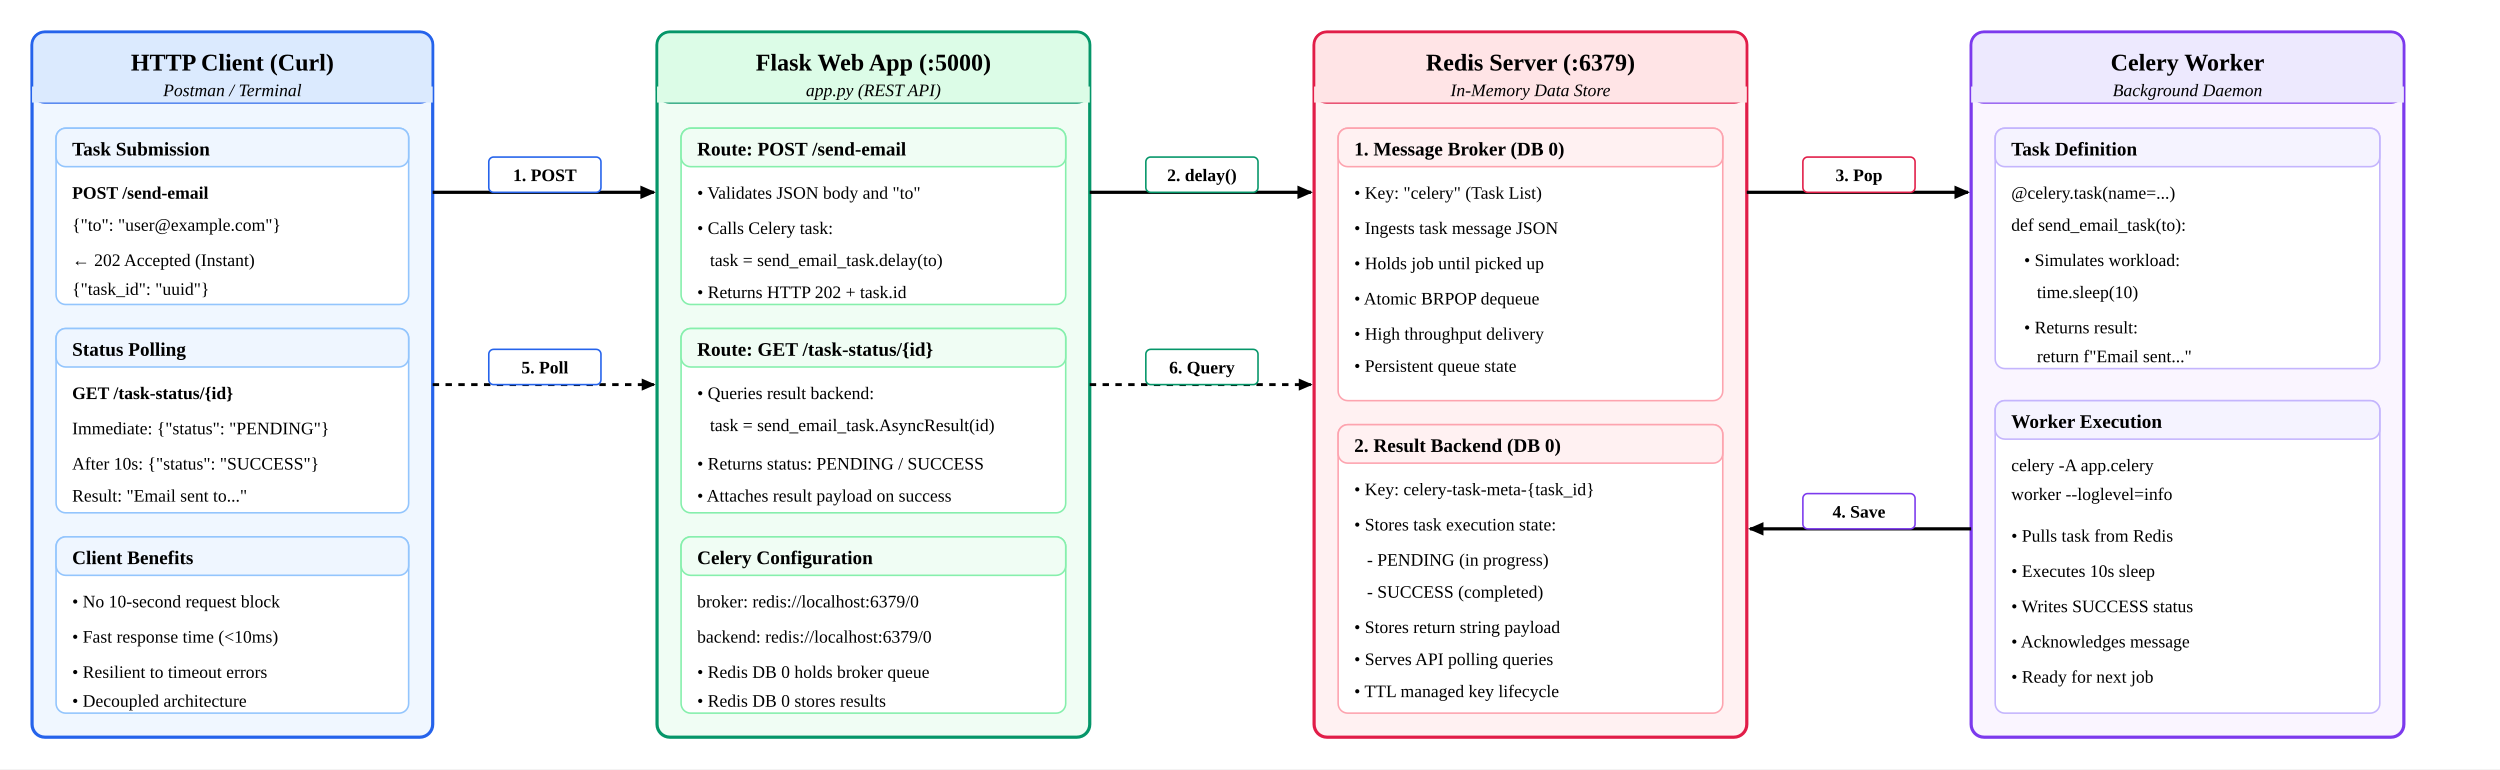
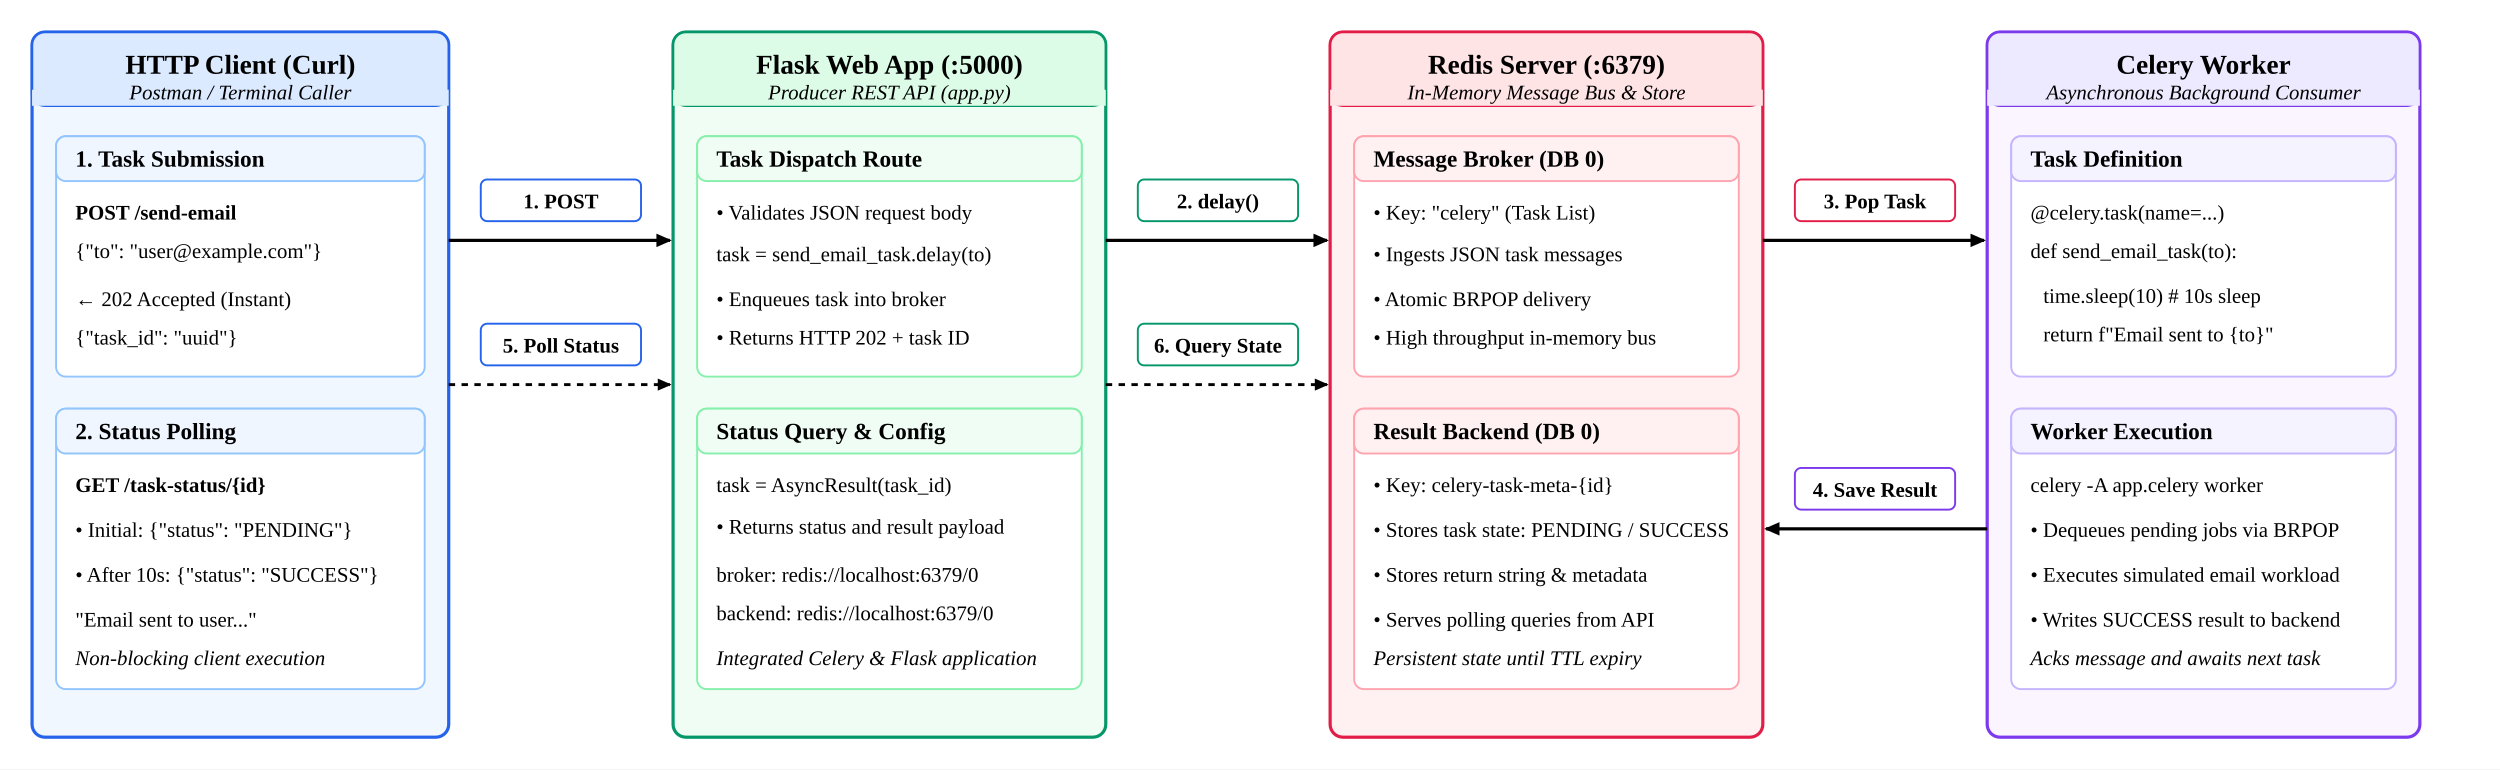
<svg xmlns="http://www.w3.org/2000/svg" viewBox="0 0 1560 480" width="1560" height="480">
  <defs>
    <style>
      text {
        font-family: "Times New Roman", Times, "Liberation Serif", serif;
        fill: #000000;
      }
      .title-text {
-         font-size: 15px;
+         font-size: 17px;
        font-weight: bold;
        fill: #000000;
      }
      .subtitle-text {
-         font-size: 11px;
+         font-size: 13px;
        font-style: italic;
        fill: #000000;
      }
      .section-heading {
-         font-size: 12px;
+         font-size: 14.5px;
        font-weight: bold;
        fill: #000000;
      }
      .code-font {
        font-family: "Times New Roman", Times, "Liberation Serif", serif;
-         font-size: 11px;
+         font-size: 13px;
        fill: #000000;
      }
      .body-text {
-         font-size: 11px;
+         font-size: 13px;
        fill: #000000;
      }
      .arrow-label {
-         font-size: 11px;
+         font-size: 13px;
        font-weight: bold;
        fill: #000000;
      }
      .arrow-sub {
-         font-size: 10px;
+         font-size: 12px;
        font-style: italic;
        fill: #000000;
      }
      .flow-step-title {
-         font-size: 12px;
+         font-size: 13.5px;
        font-weight: bold;
        fill: #000000;
      }
      .flow-step-sub {
-         font-size: 11px;
+         font-size: 12px;
        font-style: italic;
        fill: #000000;
      }
    </style>
    <marker id="arr-black" viewBox="0 0 10 10" refX="7" refY="5" markerWidth="6" markerHeight="6" orient="auto-start-reverse">
      <path d="M 0 1.5 L 8 5 L 0 8.5 z" fill="#000000" />
    </marker>
  </defs>
  <rect width="100%" height="100%" fill="#ffffff" />
  <g transform="translate(20, 20)">
-     <rect width="250" height="440" rx="8" fill="#f0f7ff" stroke="#2563eb" stroke-width="2" />
-     <rect width="250" height="44" rx="8" fill="#dbeafe" stroke="#2563eb" stroke-width="1.5" />
-     <rect y="34" width="250" height="10" fill="#dbeafe" />
-     <text x="125" y="24" text-anchor="middle" class="title-text">HTTP Client (Curl)</text>
-     <text x="125" y="40" text-anchor="middle" class="subtitle-text">Postman / Terminal</text>
-     <g transform="translate(15, 60)">
-       <rect width="220" height="110" rx="6" fill="#ffffff" stroke="#93c5fd" stroke-width="1" />
-       <rect width="220" height="24" rx="6" fill="#eff6ff" stroke="#93c5fd" stroke-width="1" />
-       <text x="10" y="17" class="section-heading">Task Submission</text>
-       <text x="10" y="44" class="code-font" font-weight="bold">POST /send-email</text>
-       <text x="10" y="64" class="code-font">{"to": "user@example.com"}</text>
-       <text x="10" y="86" class="body-text">← 202 Accepted (Instant)</text>
-       <text x="10" y="104" class="code-font">{"task_id": "uuid"}</text>
+     <rect width="260" height="440" rx="8" fill="#f0f7ff" stroke="#2563eb" stroke-width="2" />
+     <rect width="260" height="46" rx="8" fill="#dbeafe" stroke="#2563eb" stroke-width="1.5" />
+     <rect y="36" width="260" height="10" fill="#dbeafe" />
+     <text x="130" y="26" text-anchor="middle" class="title-text">HTTP Client (Curl)</text>
+     <text x="130" y="42" text-anchor="middle" class="subtitle-text">Postman / Terminal Caller</text>
+     <g transform="translate(15, 65)">
+       <rect width="230" height="150" rx="6" fill="#ffffff" stroke="#93c5fd" stroke-width="1.2" />
+       <rect width="230" height="28" rx="6" fill="#eff6ff" stroke="#93c5fd" stroke-width="1.2" />
+       <text x="12" y="19" class="section-heading">1. Task Submission</text>
+       <text x="12" y="52" class="code-font" font-weight="bold">POST /send-email</text>
+       <text x="12" y="76" class="code-font">{"to": "user@example.com"}</text>
+       <text x="12" y="106" class="body-text">← 202 Accepted (Instant)</text>
+       <text x="12" y="130" class="code-font">{"task_id": "uuid"}</text>
    </g>
-     <g transform="translate(15, 185)">
-       <rect width="220" height="115" rx="6" fill="#ffffff" stroke="#93c5fd" stroke-width="1" />
-       <rect width="220" height="24" rx="6" fill="#eff6ff" stroke="#93c5fd" stroke-width="1" />
-       <text x="10" y="17" class="section-heading">Status Polling</text>
-       <text x="10" y="44" class="code-font" font-weight="bold">GET /task-status/{id}</text>
-       <text x="10" y="66" class="body-text">Immediate: {"status": "PENDING"}</text>
-       <text x="10" y="88" class="body-text">After 10s: {"status": "SUCCESS"}</text>
-       <text x="10" y="108" class="body-text">Result: "Email sent to..."</text>
-     </g>
-     <g transform="translate(15, 315)">
-       <rect width="220" height="110" rx="6" fill="#ffffff" stroke="#93c5fd" stroke-width="1" />
-       <rect width="220" height="24" rx="6" fill="#eff6ff" stroke="#93c5fd" stroke-width="1" />
-       <text x="10" y="17" class="section-heading">Client Benefits</text>
-       <text x="10" y="44" class="body-text">• No 10-second request block</text>
-       <text x="10" y="66" class="body-text">• Fast response time (&lt;10ms)</text>
-       <text x="10" y="88" class="body-text">• Resilient to timeout errors</text>
-       <text x="10" y="106" class="body-text">• Decoupled architecture</text>
+     <g transform="translate(15, 235)">
+       <rect width="230" height="175" rx="6" fill="#ffffff" stroke="#93c5fd" stroke-width="1.2" />
+       <rect width="230" height="28" rx="6" fill="#eff6ff" stroke="#93c5fd" stroke-width="1.2" />
+       <text x="12" y="19" class="section-heading">2. Status Polling</text>
+       <text x="12" y="52" class="code-font" font-weight="bold">GET /task-status/{id}</text>
+       <text x="12" y="80" class="body-text">• Initial: {"status": "PENDING"}</text>
+       <text x="12" y="108" class="body-text">• After 10s: {"status": "SUCCESS"}</text>
+       <text x="12" y="136" class="code-font">"Email sent to user..."</text>
+       <text x="12" y="160" class="subtitle-text">Non-blocking client execution</text>
    </g>
  </g>
-   <g transform="translate(410, 20)">
+   <g transform="translate(420, 20)">
    <rect width="270" height="440" rx="8" fill="#f0fdf4" stroke="#059669" stroke-width="2" />
-     <rect width="270" height="44" rx="8" fill="#dcfce7" stroke="#059669" stroke-width="1.5" />
-     <rect y="34" width="270" height="10" fill="#dcfce7" />
-     <text x="135" y="24" text-anchor="middle" class="title-text">Flask Web App (:5000)</text>
-     <text x="135" y="40" text-anchor="middle" class="subtitle-text">app.py (REST API)</text>
-     <g transform="translate(15, 60)">
-       <rect width="240" height="110" rx="6" fill="#ffffff" stroke="#86efac" stroke-width="1" />
-       <rect width="240" height="24" rx="6" fill="#f0fdf4" stroke="#86efac" stroke-width="1" />
-       <text x="10" y="17" class="section-heading">Route: POST /send-email</text>
-       <text x="10" y="44" class="body-text">• Validates JSON body and "to"</text>
-       <text x="10" y="66" class="body-text">• Calls Celery task:</text>
-       <text x="18" y="86" class="code-font">task = send_email_task.delay(to)</text>
-       <text x="10" y="106" class="body-text">• Returns HTTP 202 + task.id</text>
+     <rect width="270" height="46" rx="8" fill="#dcfce7" stroke="#059669" stroke-width="1.5" />
+     <rect y="36" width="270" height="10" fill="#dcfce7" />
+     <text x="135" y="26" text-anchor="middle" class="title-text">Flask Web App (:5000)</text>
+     <text x="135" y="42" text-anchor="middle" class="subtitle-text">Producer REST API (app.py)</text>
+     <g transform="translate(15, 65)">
+       <rect width="240" height="150" rx="6" fill="#ffffff" stroke="#86efac" stroke-width="1.2" />
+       <rect width="240" height="28" rx="6" fill="#f0fdf4" stroke="#86efac" stroke-width="1.2" />
+       <text x="12" y="19" class="section-heading">Task Dispatch Route</text>
+       <text x="12" y="52" class="body-text">• Validates JSON request body</text>
+       <text x="12" y="78" class="code-font">task = send_email_task.delay(to)</text>
+       <text x="12" y="106" class="body-text">• Enqueues task into broker</text>
+       <text x="12" y="130" class="body-text">• Returns HTTP 202 + task ID</text>
    </g>
-     <g transform="translate(15, 185)">
-       <rect width="240" height="115" rx="6" fill="#ffffff" stroke="#86efac" stroke-width="1" />
-       <rect width="240" height="24" rx="6" fill="#f0fdf4" stroke="#86efac" stroke-width="1" />
-       <text x="10" y="17" class="section-heading">Route: GET /task-status/{id}</text>
-       <text x="10" y="44" class="body-text">• Queries result backend:</text>
-       <text x="18" y="64" class="code-font">task = send_email_task.AsyncResult(id)</text>
-       <text x="10" y="88" class="body-text">• Returns status: PENDING / SUCCESS</text>
-       <text x="10" y="108" class="body-text">• Attaches result payload on success</text>
-     </g>
-     <g transform="translate(15, 315)">
-       <rect width="240" height="110" rx="6" fill="#ffffff" stroke="#86efac" stroke-width="1" />
-       <rect width="240" height="24" rx="6" fill="#f0fdf4" stroke="#86efac" stroke-width="1" />
-       <text x="10" y="17" class="section-heading">Celery Configuration</text>
-       <text x="10" y="44" class="code-font">broker: redis://localhost:6379/0</text>
-       <text x="10" y="66" class="code-font">backend: redis://localhost:6379/0</text>
-       <text x="10" y="88" class="body-text">• Redis DB 0 holds broker queue</text>
-       <text x="10" y="106" class="body-text">• Redis DB 0 stores results</text>
+     <g transform="translate(15, 235)">
+       <rect width="240" height="175" rx="6" fill="#ffffff" stroke="#86efac" stroke-width="1.2" />
+       <rect width="240" height="28" rx="6" fill="#f0fdf4" stroke="#86efac" stroke-width="1.2" />
+       <text x="12" y="19" class="section-heading">Status Query &amp; Config</text>
+       <text x="12" y="52" class="code-font">task = AsyncResult(task_id)</text>
+       <text x="12" y="78" class="body-text">• Returns status and result payload</text>
+       <text x="12" y="108" class="code-font">broker: redis://localhost:6379/0</text>
+       <text x="12" y="132" class="code-font">backend: redis://localhost:6379/0</text>
+       <text x="12" y="160" class="subtitle-text">Integrated Celery &amp; Flask application</text>
    </g>
  </g>
-   <g transform="translate(820, 20)">
+   <g transform="translate(830, 20)">
    <rect width="270" height="440" rx="8" fill="#fff1f2" stroke="#e11d48" stroke-width="2" />
-     <rect width="270" height="44" rx="8" fill="#ffe4e6" stroke="#e11d48" stroke-width="1.5" />
-     <rect y="34" width="270" height="10" fill="#ffe4e6" />
-     <text x="135" y="24" text-anchor="middle" class="title-text">Redis Server (:6379)</text>
-     <text x="135" y="40" text-anchor="middle" class="subtitle-text">In-Memory Data Store</text>
-     <g transform="translate(15, 60)">
-       <rect width="240" height="170" rx="6" fill="#ffffff" stroke="#fda4af" stroke-width="1" />
-       <rect width="240" height="24" rx="6" fill="#fff1f2" stroke="#fda4af" stroke-width="1" />
-       <text x="10" y="17" class="section-heading">1. Message Broker (DB 0)</text>
-       <text x="10" y="44" class="body-text">• Key: "celery" (Task List)</text>
-       <text x="10" y="66" class="body-text">• Ingests task message JSON</text>
-       <text x="10" y="88" class="body-text">• Holds job until picked up</text>
-       <text x="10" y="110" class="body-text">• Atomic BRPOP dequeue</text>
-       <text x="10" y="132" class="body-text">• High throughput delivery</text>
-       <text x="10" y="152" class="body-text">• Persistent queue state</text>
+     <rect width="270" height="46" rx="8" fill="#ffe4e6" stroke="#e11d48" stroke-width="1.5" />
+     <rect y="36" width="270" height="10" fill="#ffe4e6" />
+     <text x="135" y="26" text-anchor="middle" class="title-text">Redis Server (:6379)</text>
+     <text x="135" y="42" text-anchor="middle" class="subtitle-text">In-Memory Message Bus &amp; Store</text>
+     <g transform="translate(15, 65)">
+       <rect width="240" height="150" rx="6" fill="#ffffff" stroke="#fda4af" stroke-width="1.2" />
+       <rect width="240" height="28" rx="6" fill="#fff1f2" stroke="#fda4af" stroke-width="1.2" />
+       <text x="12" y="19" class="section-heading">Message Broker (DB 0)</text>
+       <text x="12" y="52" class="code-font">• Key: "celery" (Task List)</text>
+       <text x="12" y="78" class="body-text">• Ingests JSON task messages</text>
+       <text x="12" y="106" class="body-text">• Atomic BRPOP delivery</text>
+       <text x="12" y="130" class="body-text">• High throughput in-memory bus</text>
    </g>
-     <g transform="translate(15, 245)">
-       <rect width="240" height="180" rx="6" fill="#ffffff" stroke="#fda4af" stroke-width="1" />
-       <rect width="240" height="24" rx="6" fill="#fff1f2" stroke="#fda4af" stroke-width="1" />
-       <text x="10" y="17" class="section-heading">2. Result Backend (DB 0)</text>
-       <text x="10" y="44" class="body-text">• Key: celery-task-meta-{task_id}</text>
-       <text x="10" y="66" class="body-text">• Stores task execution state:</text>
-       <text x="18" y="88" class="body-text">- PENDING (in progress)</text>
-       <text x="18" y="108" class="body-text">- SUCCESS (completed)</text>
-       <text x="10" y="130" class="body-text">• Stores return string payload</text>
-       <text x="10" y="150" class="body-text">• Serves API polling queries</text>
-       <text x="10" y="170" class="body-text">• TTL managed key lifecycle</text>
+     <g transform="translate(15, 235)">
+       <rect width="240" height="175" rx="6" fill="#ffffff" stroke="#fda4af" stroke-width="1.2" />
+       <rect width="240" height="28" rx="6" fill="#fff1f2" stroke="#fda4af" stroke-width="1.2" />
+       <text x="12" y="19" class="section-heading">Result Backend (DB 0)</text>
+       <text x="12" y="52" class="code-font">• Key: celery-task-meta-{id}</text>
+       <text x="12" y="80" class="body-text">• Stores task state: PENDING / SUCCESS</text>
+       <text x="12" y="108" class="body-text">• Stores return string &amp; metadata</text>
+       <text x="12" y="136" class="body-text">• Serves polling queries from API</text>
+       <text x="12" y="160" class="subtitle-text">Persistent state until TTL expiry</text>
    </g>
  </g>
-   <g transform="translate(1230, 20)">
+   <g transform="translate(1240, 20)">
    <rect width="270" height="440" rx="8" fill="#faf5ff" stroke="#7c3aed" stroke-width="2" />
-     <rect width="270" height="44" rx="8" fill="#ede9fe" stroke="#7c3aed" stroke-width="1.5" />
-     <rect y="34" width="270" height="10" fill="#ede9fe" />
-     <text x="135" y="24" text-anchor="middle" class="title-text">Celery Worker</text>
-     <text x="135" y="40" text-anchor="middle" class="subtitle-text">Background Daemon</text>
-     <g transform="translate(15, 60)">
-       <rect width="240" height="150" rx="6" fill="#ffffff" stroke="#c4b5fd" stroke-width="1" />
-       <rect width="240" height="24" rx="6" fill="#f5f3ff" stroke="#c4b5fd" stroke-width="1" />
-       <text x="10" y="17" class="section-heading">Task Definition</text>
-       <text x="10" y="44" class="code-font">@celery.task(name=...)</text>
-       <text x="10" y="64" class="code-font">def send_email_task(to):</text>
-       <text x="18" y="86" class="body-text">• Simulates workload:</text>
-       <text x="26" y="106" class="code-font">time.sleep(10)</text>
-       <text x="18" y="128" class="body-text">• Returns result:</text>
-       <text x="26" y="146" class="code-font">return f"Email sent..."</text>
+     <rect width="270" height="46" rx="8" fill="#ede9fe" stroke="#7c3aed" stroke-width="1.5" />
+     <rect y="36" width="270" height="10" fill="#ede9fe" />
+     <text x="135" y="26" text-anchor="middle" class="title-text">Celery Worker</text>
+     <text x="135" y="42" text-anchor="middle" class="subtitle-text">Asynchronous Background Consumer</text>
+     <g transform="translate(15, 65)">
+       <rect width="240" height="150" rx="6" fill="#ffffff" stroke="#c4b5fd" stroke-width="1.2" />
+       <rect width="240" height="28" rx="6" fill="#f5f3ff" stroke="#c4b5fd" stroke-width="1.2" />
+       <text x="12" y="19" class="section-heading">Task Definition</text>
+       <text x="12" y="52" class="code-font">@celery.task(name=...)</text>
+       <text x="12" y="76" class="code-font">def send_email_task(to):</text>
+       <text x="20" y="104" class="code-font">time.sleep(10) # 10s sleep</text>
+       <text x="20" y="128" class="code-font">return f"Email sent to {to}"</text>
    </g>
-     <g transform="translate(15, 230)">
-       <rect width="240" height="195" rx="6" fill="#ffffff" stroke="#c4b5fd" stroke-width="1" />
-       <rect width="240" height="24" rx="6" fill="#f5f3ff" stroke="#c4b5fd" stroke-width="1" />
-       <text x="10" y="17" class="section-heading">Worker Execution</text>
-       <text x="10" y="44" class="code-font">celery -A app.celery</text>
-       <text x="10" y="62" class="code-font">worker --loglevel=info</text>
-       <text x="10" y="88" class="body-text">• Pulls task from Redis</text>
-       <text x="10" y="110" class="body-text">• Executes 10s sleep</text>
-       <text x="10" y="132" class="body-text">• Writes SUCCESS status</text>
-       <text x="10" y="154" class="body-text">• Acknowledges message</text>
-       <text x="10" y="176" class="body-text">• Ready for next job</text>
+     <g transform="translate(15, 235)">
+       <rect width="240" height="175" rx="6" fill="#ffffff" stroke="#c4b5fd" stroke-width="1.2" />
+       <rect width="240" height="28" rx="6" fill="#f5f3ff" stroke="#c4b5fd" stroke-width="1.2" />
+       <text x="12" y="19" class="section-heading">Worker Execution</text>
+       <text x="12" y="52" class="code-font">celery -A app.celery worker</text>
+       <text x="12" y="80" class="body-text">• Dequeues pending jobs via BRPOP</text>
+       <text x="12" y="108" class="body-text">• Executes simulated email workload</text>
+       <text x="12" y="136" class="body-text">• Writes SUCCESS result to backend</text>
+       <text x="12" y="160" class="subtitle-text">Acks message and awaits next task</text>
    </g>
  </g>
-   <line x1="270" y1="120" x2="408" y2="120" stroke="#000000" stroke-width="2" marker-end="url(#arr-black)" />
-   <rect x="305" y="98" width="70" height="22" rx="3" fill="#ffffff" stroke="#2563eb" stroke-width="1" />
-   <text x="340" y="113" text-anchor="middle" class="arrow-label">1. POST</text>
-   <line x1="680" y1="120" x2="818" y2="120" stroke="#000000" stroke-width="2" marker-end="url(#arr-black)" />
-   <rect x="715" y="98" width="70" height="22" rx="3" fill="#ffffff" stroke="#059669" stroke-width="1" />
-   <text x="750" y="113" text-anchor="middle" class="arrow-label">2. delay()</text>
-   <line x1="1090" y1="120" x2="1228" y2="120" stroke="#000000" stroke-width="2" marker-end="url(#arr-black)" />
-   <rect x="1125" y="98" width="70" height="22" rx="3" fill="#ffffff" stroke="#e11d48" stroke-width="1" />
-   <text x="1160" y="113" text-anchor="middle" class="arrow-label">3. Pop</text>
-   <line x1="1230" y1="330" x2="1092" y2="330" stroke="#000000" stroke-width="2" marker-end="url(#arr-black)" />
-   <rect x="1125" y="308" width="70" height="22" rx="3" fill="#ffffff" stroke="#7c3aed" stroke-width="1" />
-   <text x="1160" y="323" text-anchor="middle" class="arrow-label">4. Save</text>
-   <line x1="270" y1="240" x2="408" y2="240" stroke="#000000" stroke-width="1.8" stroke-dasharray="4,4" marker-end="url(#arr-black)" />
-   <rect x="305" y="218" width="70" height="22" rx="3" fill="#ffffff" stroke="#2563eb" stroke-width="1" />
-   <text x="340" y="233" text-anchor="middle" class="arrow-label">5. Poll</text>
-   <line x1="680" y1="240" x2="818" y2="240" stroke="#000000" stroke-width="1.8" stroke-dasharray="4,4" marker-end="url(#arr-black)" />
-   <rect x="715" y="218" width="70" height="22" rx="3" fill="#ffffff" stroke="#059669" stroke-width="1" />
-   <text x="750" y="233" text-anchor="middle" class="arrow-label">6. Query</text>
+   <rect x="300" y="112" width="100" height="26" rx="4" fill="#ffffff" stroke="#2563eb" stroke-width="1.2" />
+   <text x="350" y="130" text-anchor="middle" class="arrow-label">1. POST</text>
+   <line x1="280" y1="150" x2="418" y2="150" stroke="#000000" stroke-width="2" marker-end="url(#arr-black)" />
+   <rect x="710" y="112" width="100" height="26" rx="4" fill="#ffffff" stroke="#059669" stroke-width="1.2" />
+   <text x="760" y="130" text-anchor="middle" class="arrow-label">2. delay()</text>
+   <line x1="690" y1="150" x2="828" y2="150" stroke="#000000" stroke-width="2" marker-end="url(#arr-black)" />
+   <rect x="1120" y="112" width="100" height="26" rx="4" fill="#ffffff" stroke="#e11d48" stroke-width="1.2" />
+   <text x="1170" y="130" text-anchor="middle" class="arrow-label">3. Pop Task</text>
+   <line x1="1100" y1="150" x2="1238" y2="150" stroke="#000000" stroke-width="2" marker-end="url(#arr-black)" />
+   <rect x="300" y="202" width="100" height="26" rx="4" fill="#ffffff" stroke="#2563eb" stroke-width="1.2" />
+   <text x="350" y="220" text-anchor="middle" class="arrow-label">5. Poll Status</text>
+   <line x1="280" y1="240" x2="418" y2="240" stroke="#000000" stroke-width="1.8" stroke-dasharray="4,4" marker-end="url(#arr-black)" />
+   <rect x="710" y="202" width="100" height="26" rx="4" fill="#ffffff" stroke="#059669" stroke-width="1.2" />
+   <text x="760" y="220" text-anchor="middle" class="arrow-label">6. Query State</text>
+   <line x1="690" y1="240" x2="828" y2="240" stroke="#000000" stroke-width="1.8" stroke-dasharray="4,4" marker-end="url(#arr-black)" />
+   <rect x="1120" y="292" width="100" height="26" rx="4" fill="#ffffff" stroke="#7c3aed" stroke-width="1.2" />
+   <text x="1170" y="310" text-anchor="middle" class="arrow-label">4. Save Result</text>
+   <line x1="1240" y1="330" x2="1102" y2="330" stroke="#000000" stroke-width="2" marker-end="url(#arr-black)" />
</svg>
